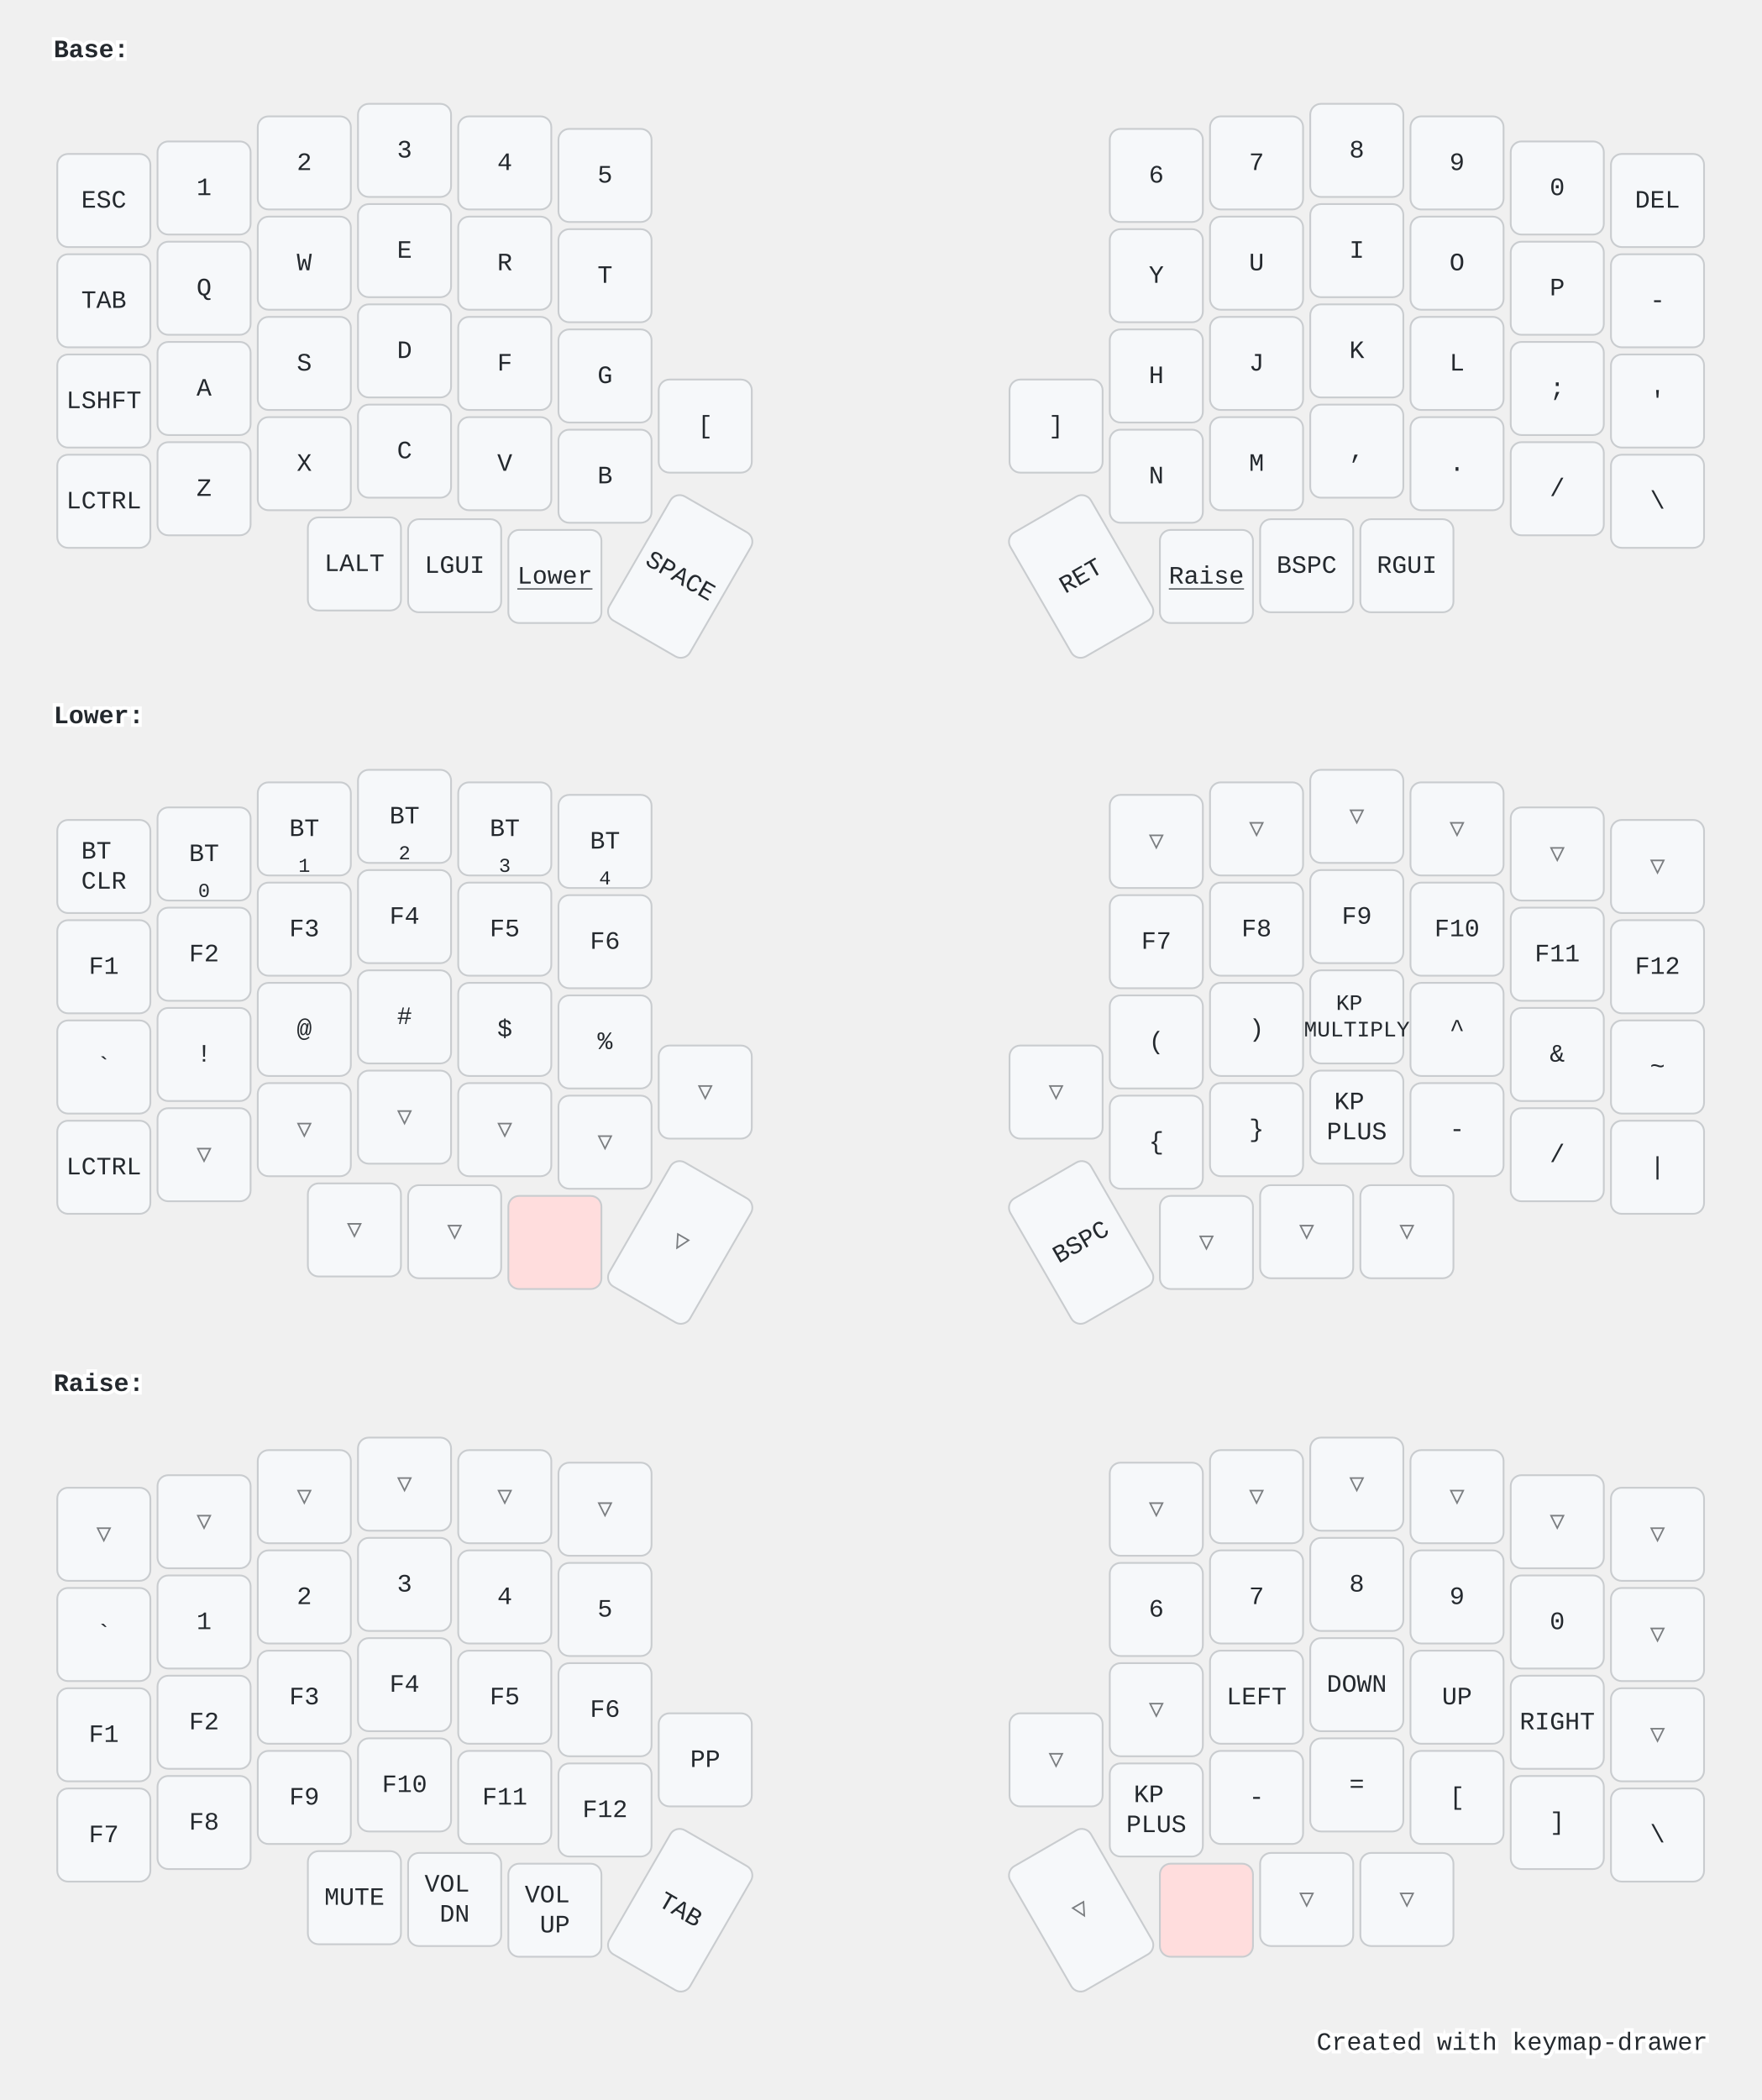
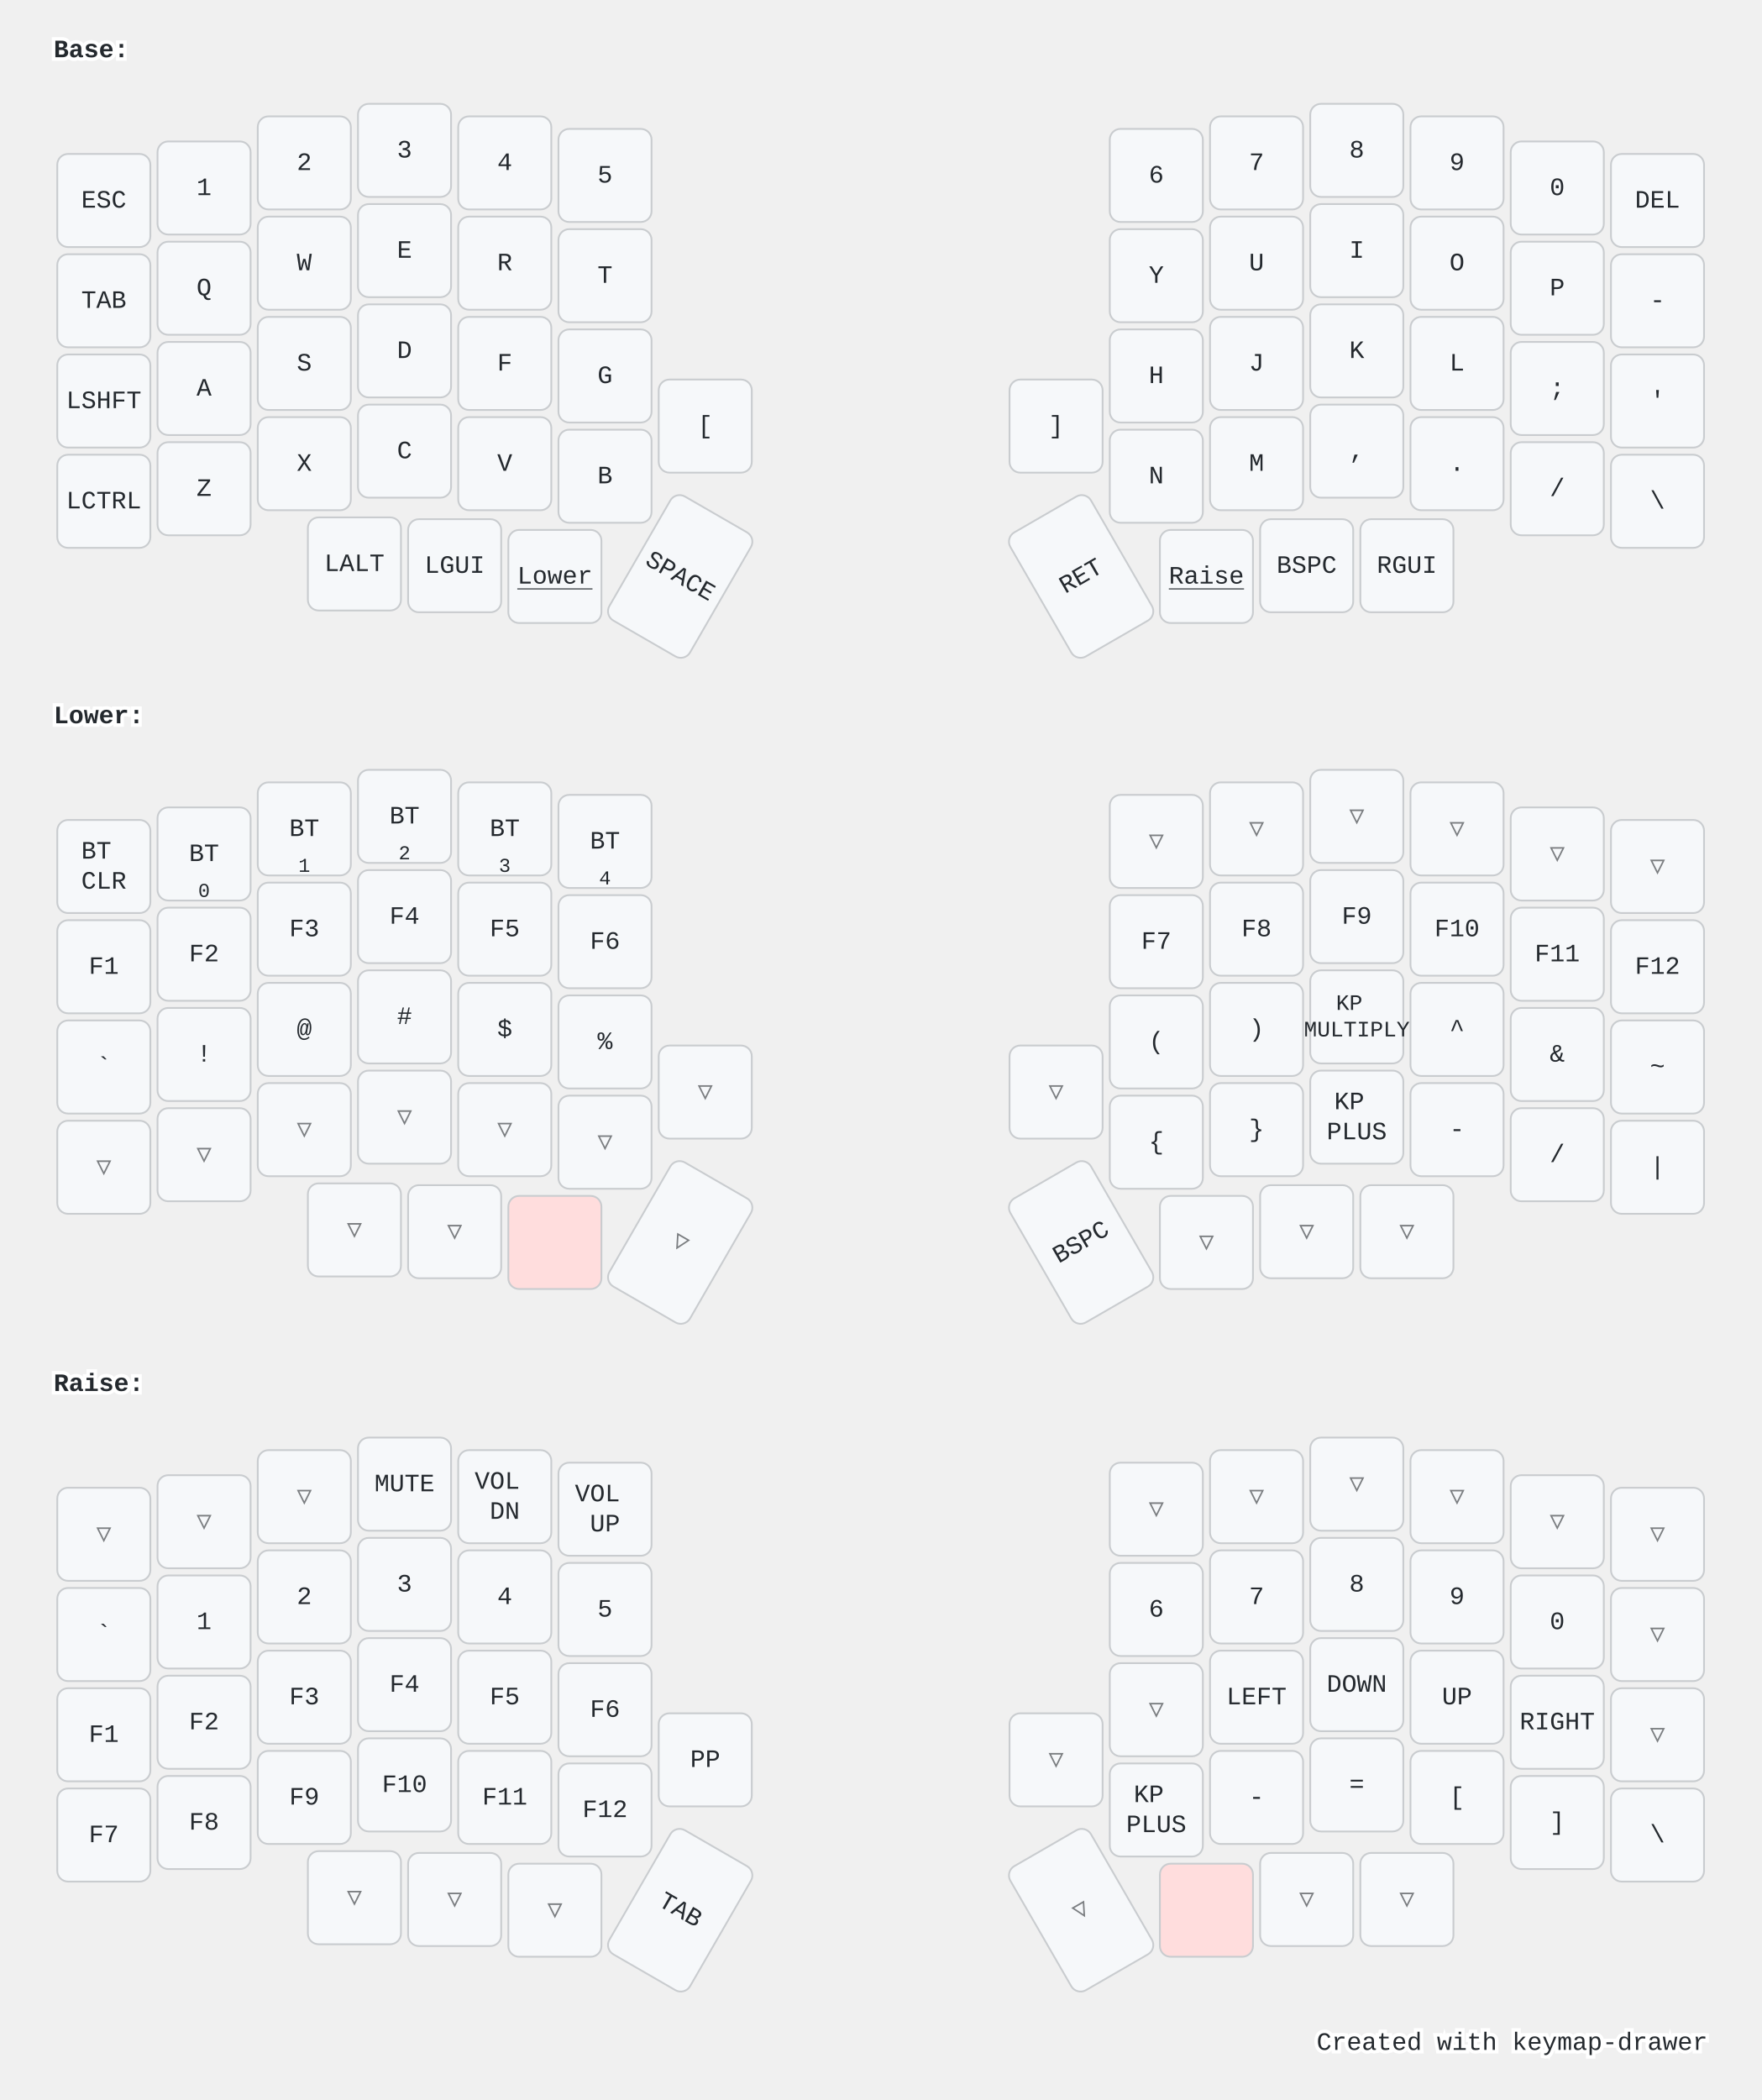
<svg xmlns="http://www.w3.org/2000/svg" width="984" height="1173" viewBox="0 0 984 1173" class="keymap">
  <style>/* inherit to force styles through use tags */
svg path {
    fill: inherit;
}

/* font and background color specifications */
svg.keymap {
    font-family: SFMono-Regular,Consolas,Liberation Mono,Menlo,monospace;
    font-size: 14px;
    font-kerning: normal;
    text-rendering: optimizeLegibility;
    fill: #24292e;
}

/* default key styling */
rect.key {
    fill: #f6f8fa;
}

rect.key, rect.combo {
    stroke: #c9cccf;
    stroke-width: 1;
}

/* default key side styling, only used is draw_key_sides is set */
rect.side {
    filter: brightness(90%);
}

/* color accent for combo boxes */
rect.combo, rect.combo-separate {
    fill: #cdf;
}

/* color accent for held keys */
rect.held, rect.combo.held {
    fill: #fdd;
}

/* color accent for ghost (optional) keys */
rect.ghost, rect.combo.ghost {
    stroke-dasharray: 4, 4;
    stroke-width: 2;
}

text {
    text-anchor: middle;
    dominant-baseline: middle;
}

/* styling for layer labels */
text.label {
    font-weight: bold;
    text-anchor: start;
    stroke: white;
    stroke-width: 4;
    paint-order: stroke;
}

/* styling for optional footer */
text.footer {
    text-anchor: end;
    dominant-baseline: auto;
    stroke: white;
    stroke-width: 4;
    paint-order: stroke;
}

/* styling for combo tap, and key hold/shifted label text */
text.combo, text.hold, text.shifted {
    font-size: 11px;
}

text.hold {
    text-anchor: middle;
    dominant-baseline: auto;
}

text.shifted {
    text-anchor: middle;
    dominant-baseline: hanging;
}

text.layer-activator {
    text-decoration: underline;
}

/* styling for hold/shifted label text in combo box */
text.combo.hold, text.combo.shifted {
    font-size: 8px;
}

/* lighter symbol for transparent keys */
text.trans {
    fill: #7b7e81;
}

/* styling for combo dendrons */
path.combo {
    stroke-width: 1;
    stroke: gray;
    fill: none;
}

/* Start Tabler Icons Cleanup */
/* cannot use height/width with glyphs */
.icon-tabler &gt; path {
    fill: inherit;
    stroke: inherit;
    stroke-width: 2;
}
/* hide tabler's default box */
.icon-tabler &gt; path[stroke="none"][fill="none"] {
    visibility: hidden;
}
/* End Tabler Icons Cleanup */

@media (prefers-color-scheme: dark) {
svg.keymap { fill: #d1d6db; }
rect.key { fill: #3f4750; }
rect.key, rect.combo { stroke: #60666c; }
rect.combo, rect.combo-separate { fill: #1f3d7a; }
rect.held, rect.combo.held { fill: #854747; }
text.label, text.footer { stroke: black; }
text.trans { fill: #7e8184; }
path.combo { stroke: #7f7f7f; }

}</style>
  <g transform="translate(30, 0)" class="layer-Base">
    <text x="0" y="28" class="label" id="Base">Base:</text>
    <g transform="translate(0, 56)">
      <g transform="translate(28, 56)" class="key keypos-0">
        <rect rx="6" ry="6" x="-26" y="-26" width="52" height="52" class="key" />
        <text x="0" y="0" class="key tap">ESC</text>
      </g>
      <g transform="translate(84, 49)" class="key keypos-1">
        <rect rx="6" ry="6" x="-26" y="-26" width="52" height="52" class="key" />
        <text x="0" y="0" class="key tap">1</text>
      </g>
      <g transform="translate(140, 35)" class="key keypos-2">
        <rect rx="6" ry="6" x="-26" y="-26" width="52" height="52" class="key" />
        <text x="0" y="0" class="key tap">2</text>
      </g>
      <g transform="translate(196, 28)" class="key keypos-3">
        <rect rx="6" ry="6" x="-26" y="-26" width="52" height="52" class="key" />
        <text x="0" y="0" class="key tap">3</text>
      </g>
      <g transform="translate(252, 35)" class="key keypos-4">
        <rect rx="6" ry="6" x="-26" y="-26" width="52" height="52" class="key" />
        <text x="0" y="0" class="key tap">4</text>
      </g>
      <g transform="translate(308, 42)" class="key keypos-5">
        <rect rx="6" ry="6" x="-26" y="-26" width="52" height="52" class="key" />
        <text x="0" y="0" class="key tap">5</text>
      </g>
      <g transform="translate(616, 42)" class="key keypos-6">
        <rect rx="6" ry="6" x="-26" y="-26" width="52" height="52" class="key" />
        <text x="0" y="0" class="key tap">6</text>
      </g>
      <g transform="translate(672, 35)" class="key keypos-7">
        <rect rx="6" ry="6" x="-26" y="-26" width="52" height="52" class="key" />
        <text x="0" y="0" class="key tap">7</text>
      </g>
      <g transform="translate(728, 28)" class="key keypos-8">
        <rect rx="6" ry="6" x="-26" y="-26" width="52" height="52" class="key" />
        <text x="0" y="0" class="key tap">8</text>
      </g>
      <g transform="translate(784, 35)" class="key keypos-9">
        <rect rx="6" ry="6" x="-26" y="-26" width="52" height="52" class="key" />
        <text x="0" y="0" class="key tap">9</text>
      </g>
      <g transform="translate(840, 49)" class="key keypos-10">
        <rect rx="6" ry="6" x="-26" y="-26" width="52" height="52" class="key" />
        <text x="0" y="0" class="key tap">0</text>
      </g>
      <g transform="translate(896, 56)" class="key keypos-11">
        <rect rx="6" ry="6" x="-26" y="-26" width="52" height="52" class="key" />
        <text x="0" y="0" class="key tap">DEL</text>
      </g>
      <g transform="translate(28, 112)" class="key keypos-12">
        <rect rx="6" ry="6" x="-26" y="-26" width="52" height="52" class="key" />
        <text x="0" y="0" class="key tap">TAB</text>
      </g>
      <g transform="translate(84, 105)" class="key keypos-13">
        <rect rx="6" ry="6" x="-26" y="-26" width="52" height="52" class="key" />
        <text x="0" y="0" class="key tap">Q</text>
      </g>
      <g transform="translate(140, 91)" class="key keypos-14">
        <rect rx="6" ry="6" x="-26" y="-26" width="52" height="52" class="key" />
        <text x="0" y="0" class="key tap">W</text>
      </g>
      <g transform="translate(196, 84)" class="key keypos-15">
        <rect rx="6" ry="6" x="-26" y="-26" width="52" height="52" class="key" />
        <text x="0" y="0" class="key tap">E</text>
      </g>
      <g transform="translate(252, 91)" class="key keypos-16">
        <rect rx="6" ry="6" x="-26" y="-26" width="52" height="52" class="key" />
        <text x="0" y="0" class="key tap">R</text>
      </g>
      <g transform="translate(308, 98)" class="key keypos-17">
        <rect rx="6" ry="6" x="-26" y="-26" width="52" height="52" class="key" />
        <text x="0" y="0" class="key tap">T</text>
      </g>
      <g transform="translate(616, 98)" class="key keypos-18">
        <rect rx="6" ry="6" x="-26" y="-26" width="52" height="52" class="key" />
        <text x="0" y="0" class="key tap">Y</text>
      </g>
      <g transform="translate(672, 91)" class="key keypos-19">
        <rect rx="6" ry="6" x="-26" y="-26" width="52" height="52" class="key" />
        <text x="0" y="0" class="key tap">U</text>
      </g>
      <g transform="translate(728, 84)" class="key keypos-20">
        <rect rx="6" ry="6" x="-26" y="-26" width="52" height="52" class="key" />
        <text x="0" y="0" class="key tap">I</text>
      </g>
      <g transform="translate(784, 91)" class="key keypos-21">
        <rect rx="6" ry="6" x="-26" y="-26" width="52" height="52" class="key" />
        <text x="0" y="0" class="key tap">O</text>
      </g>
      <g transform="translate(840, 105)" class="key keypos-22">
        <rect rx="6" ry="6" x="-26" y="-26" width="52" height="52" class="key" />
        <text x="0" y="0" class="key tap">P</text>
      </g>
      <g transform="translate(896, 112)" class="key keypos-23">
        <rect rx="6" ry="6" x="-26" y="-26" width="52" height="52" class="key" />
        <text x="0" y="0" class="key tap">-</text>
      </g>
      <g transform="translate(28, 168)" class="key keypos-24">
        <rect rx="6" ry="6" x="-26" y="-26" width="52" height="52" class="key" />
        <text x="0" y="0" class="key tap">LSHFT</text>
      </g>
      <g transform="translate(84, 161)" class="key keypos-25">
        <rect rx="6" ry="6" x="-26" y="-26" width="52" height="52" class="key" />
        <text x="0" y="0" class="key tap">A</text>
      </g>
      <g transform="translate(140, 147)" class="key keypos-26">
        <rect rx="6" ry="6" x="-26" y="-26" width="52" height="52" class="key" />
        <text x="0" y="0" class="key tap">S</text>
      </g>
      <g transform="translate(196, 140)" class="key keypos-27">
        <rect rx="6" ry="6" x="-26" y="-26" width="52" height="52" class="key" />
        <text x="0" y="0" class="key tap">D</text>
      </g>
      <g transform="translate(252, 147)" class="key keypos-28">
        <rect rx="6" ry="6" x="-26" y="-26" width="52" height="52" class="key" />
        <text x="0" y="0" class="key tap">F</text>
      </g>
      <g transform="translate(308, 154)" class="key keypos-29">
        <rect rx="6" ry="6" x="-26" y="-26" width="52" height="52" class="key" />
        <text x="0" y="0" class="key tap">G</text>
      </g>
      <g transform="translate(616, 154)" class="key keypos-30">
        <rect rx="6" ry="6" x="-26" y="-26" width="52" height="52" class="key" />
        <text x="0" y="0" class="key tap">H</text>
      </g>
      <g transform="translate(672, 147)" class="key keypos-31">
        <rect rx="6" ry="6" x="-26" y="-26" width="52" height="52" class="key" />
        <text x="0" y="0" class="key tap">J</text>
      </g>
      <g transform="translate(728, 140)" class="key keypos-32">
        <rect rx="6" ry="6" x="-26" y="-26" width="52" height="52" class="key" />
        <text x="0" y="0" class="key tap">K</text>
      </g>
      <g transform="translate(784, 147)" class="key keypos-33">
        <rect rx="6" ry="6" x="-26" y="-26" width="52" height="52" class="key" />
        <text x="0" y="0" class="key tap">L</text>
      </g>
      <g transform="translate(840, 161)" class="key keypos-34">
        <rect rx="6" ry="6" x="-26" y="-26" width="52" height="52" class="key" />
        <text x="0" y="0" class="key tap">;</text>
      </g>
      <g transform="translate(896, 168)" class="key keypos-35">
        <rect rx="6" ry="6" x="-26" y="-26" width="52" height="52" class="key" />
        <text x="0" y="0" class="key tap">'</text>
      </g>
      <g transform="translate(28, 224)" class="key keypos-36">
        <rect rx="6" ry="6" x="-26" y="-26" width="52" height="52" class="key" />
        <text x="0" y="0" class="key tap">LCTRL</text>
      </g>
      <g transform="translate(84, 217)" class="key keypos-37">
        <rect rx="6" ry="6" x="-26" y="-26" width="52" height="52" class="key" />
        <text x="0" y="0" class="key tap">Z</text>
      </g>
      <g transform="translate(140, 203)" class="key keypos-38">
        <rect rx="6" ry="6" x="-26" y="-26" width="52" height="52" class="key" />
        <text x="0" y="0" class="key tap">X</text>
      </g>
      <g transform="translate(196, 196)" class="key keypos-39">
        <rect rx="6" ry="6" x="-26" y="-26" width="52" height="52" class="key" />
        <text x="0" y="0" class="key tap">C</text>
      </g>
      <g transform="translate(252, 203)" class="key keypos-40">
        <rect rx="6" ry="6" x="-26" y="-26" width="52" height="52" class="key" />
        <text x="0" y="0" class="key tap">V</text>
      </g>
      <g transform="translate(308, 210)" class="key keypos-41">
        <rect rx="6" ry="6" x="-26" y="-26" width="52" height="52" class="key" />
        <text x="0" y="0" class="key tap">B</text>
      </g>
      <g transform="translate(364, 182)" class="key keypos-42">
        <rect rx="6" ry="6" x="-26" y="-26" width="52" height="52" class="key" />
        <text x="0" y="0" class="key tap">[</text>
      </g>
      <g transform="translate(560, 182)" class="key keypos-43">
        <rect rx="6" ry="6" x="-26" y="-26" width="52" height="52" class="key" />
        <text x="0" y="0" class="key tap">]</text>
      </g>
      <g transform="translate(616, 210)" class="key keypos-44">
        <rect rx="6" ry="6" x="-26" y="-26" width="52" height="52" class="key" />
        <text x="0" y="0" class="key tap">N</text>
      </g>
      <g transform="translate(672, 203)" class="key keypos-45">
        <rect rx="6" ry="6" x="-26" y="-26" width="52" height="52" class="key" />
        <text x="0" y="0" class="key tap">M</text>
      </g>
      <g transform="translate(728, 196)" class="key keypos-46">
        <rect rx="6" ry="6" x="-26" y="-26" width="52" height="52" class="key" />
        <text x="0" y="0" class="key tap">,</text>
      </g>
      <g transform="translate(784, 203)" class="key keypos-47">
        <rect rx="6" ry="6" x="-26" y="-26" width="52" height="52" class="key" />
        <text x="0" y="0" class="key tap">.</text>
      </g>
      <g transform="translate(840, 217)" class="key keypos-48">
        <rect rx="6" ry="6" x="-26" y="-26" width="52" height="52" class="key" />
        <text x="0" y="0" class="key tap">/</text>
      </g>
      <g transform="translate(896, 224)" class="key keypos-49">
        <rect rx="6" ry="6" x="-26" y="-26" width="52" height="52" class="key" />
        <text x="0" y="0" class="key tap">\</text>
      </g>
      <g transform="translate(168, 259)" class="key keypos-50">
        <rect rx="6" ry="6" x="-26" y="-26" width="52" height="52" class="key" />
        <text x="0" y="0" class="key tap">LALT</text>
      </g>
      <g transform="translate(224, 260)" class="key keypos-51">
        <rect rx="6" ry="6" x="-26" y="-26" width="52" height="52" class="key" />
        <text x="0" y="0" class="key tap">LGUI</text>
      </g>
      <g transform="translate(280, 266)" class="key keypos-52">
        <rect rx="6" ry="6" x="-26" y="-26" width="52" height="52" class="key" />
        <a href="#Lower">
          <text x="0" y="0" class="key tap layer-activator">Lower</text>
        </a>
      </g>
      <g transform="translate(350, 266) rotate(30.0)" class="key keypos-53">
        <rect rx="6" ry="6" x="-26" y="-40" width="52" height="80" class="key" />
        <text x="0" y="0" class="key tap">SPACE</text>
      </g>
      <g transform="translate(574, 266) rotate(-30.0)" class="key keypos-54">
        <rect rx="6" ry="6" x="-26" y="-40" width="52" height="80" class="key" />
        <text x="0" y="0" class="key tap">RET</text>
      </g>
      <g transform="translate(644, 266)" class="key keypos-55">
        <rect rx="6" ry="6" x="-26" y="-26" width="52" height="52" class="key" />
        <a href="#Raise">
          <text x="0" y="0" class="key tap layer-activator">Raise</text>
        </a>
      </g>
      <g transform="translate(700, 260)" class="key keypos-56">
        <rect rx="6" ry="6" x="-26" y="-26" width="52" height="52" class="key" />
        <text x="0" y="0" class="key tap">BSPC</text>
      </g>
      <g transform="translate(756, 260)" class="key keypos-57">
        <rect rx="6" ry="6" x="-26" y="-26" width="52" height="52" class="key" />
        <text x="0" y="0" class="key tap">RGUI</text>
      </g>
    </g>
  </g>
  <g transform="translate(30, 372)" class="layer-Lower">
    <text x="0" y="28" class="label" id="Lower">Lower:</text>
    <g transform="translate(0, 56)">
      <g transform="translate(28, 56)" class="key keypos-0">
        <rect rx="6" ry="6" x="-26" y="-26" width="52" height="52" class="key" />
        <text x="0" y="0" class="key tap">
          <tspan x="0" dy="-0.6em">BT</tspan>
          <tspan x="0" dy="1.2em">CLR</tspan>
        </text>
      </g>
      <g transform="translate(84, 49)" class="key keypos-1">
        <rect rx="6" ry="6" x="-26" y="-26" width="52" height="52" class="key" />
        <text x="0" y="0" class="key tap">BT</text>
        <text x="0" y="24" class="key hold">0</text>
      </g>
      <g transform="translate(140, 35)" class="key keypos-2">
        <rect rx="6" ry="6" x="-26" y="-26" width="52" height="52" class="key" />
        <text x="0" y="0" class="key tap">BT</text>
        <text x="0" y="24" class="key hold">1</text>
      </g>
      <g transform="translate(196, 28)" class="key keypos-3">
        <rect rx="6" ry="6" x="-26" y="-26" width="52" height="52" class="key" />
        <text x="0" y="0" class="key tap">BT</text>
        <text x="0" y="24" class="key hold">2</text>
      </g>
      <g transform="translate(252, 35)" class="key keypos-4">
        <rect rx="6" ry="6" x="-26" y="-26" width="52" height="52" class="key" />
        <text x="0" y="0" class="key tap">BT</text>
        <text x="0" y="24" class="key hold">3</text>
      </g>
      <g transform="translate(308, 42)" class="key keypos-5">
        <rect rx="6" ry="6" x="-26" y="-26" width="52" height="52" class="key" />
        <text x="0" y="0" class="key tap">BT</text>
        <text x="0" y="24" class="key hold">4</text>
      </g>
      <g transform="translate(616, 42)" class="key trans keypos-6">
        <rect rx="6" ry="6" x="-26" y="-26" width="52" height="52" class="key trans" />
        <text x="0" y="0" class="key trans tap">▽</text>
      </g>
      <g transform="translate(672, 35)" class="key trans keypos-7">
        <rect rx="6" ry="6" x="-26" y="-26" width="52" height="52" class="key trans" />
        <text x="0" y="0" class="key trans tap">▽</text>
      </g>
      <g transform="translate(728, 28)" class="key trans keypos-8">
        <rect rx="6" ry="6" x="-26" y="-26" width="52" height="52" class="key trans" />
        <text x="0" y="0" class="key trans tap">▽</text>
      </g>
      <g transform="translate(784, 35)" class="key trans keypos-9">
        <rect rx="6" ry="6" x="-26" y="-26" width="52" height="52" class="key trans" />
        <text x="0" y="0" class="key trans tap">▽</text>
      </g>
      <g transform="translate(840, 49)" class="key trans keypos-10">
        <rect rx="6" ry="6" x="-26" y="-26" width="52" height="52" class="key trans" />
        <text x="0" y="0" class="key trans tap">▽</text>
      </g>
      <g transform="translate(896, 56)" class="key trans keypos-11">
        <rect rx="6" ry="6" x="-26" y="-26" width="52" height="52" class="key trans" />
        <text x="0" y="0" class="key trans tap">▽</text>
      </g>
      <g transform="translate(28, 112)" class="key keypos-12">
        <rect rx="6" ry="6" x="-26" y="-26" width="52" height="52" class="key" />
        <text x="0" y="0" class="key tap">F1</text>
      </g>
      <g transform="translate(84, 105)" class="key keypos-13">
        <rect rx="6" ry="6" x="-26" y="-26" width="52" height="52" class="key" />
        <text x="0" y="0" class="key tap">F2</text>
      </g>
      <g transform="translate(140, 91)" class="key keypos-14">
        <rect rx="6" ry="6" x="-26" y="-26" width="52" height="52" class="key" />
        <text x="0" y="0" class="key tap">F3</text>
      </g>
      <g transform="translate(196, 84)" class="key keypos-15">
        <rect rx="6" ry="6" x="-26" y="-26" width="52" height="52" class="key" />
        <text x="0" y="0" class="key tap">F4</text>
      </g>
      <g transform="translate(252, 91)" class="key keypos-16">
        <rect rx="6" ry="6" x="-26" y="-26" width="52" height="52" class="key" />
        <text x="0" y="0" class="key tap">F5</text>
      </g>
      <g transform="translate(308, 98)" class="key keypos-17">
        <rect rx="6" ry="6" x="-26" y="-26" width="52" height="52" class="key" />
        <text x="0" y="0" class="key tap">F6</text>
      </g>
      <g transform="translate(616, 98)" class="key keypos-18">
        <rect rx="6" ry="6" x="-26" y="-26" width="52" height="52" class="key" />
        <text x="0" y="0" class="key tap">F7</text>
      </g>
      <g transform="translate(672, 91)" class="key keypos-19">
        <rect rx="6" ry="6" x="-26" y="-26" width="52" height="52" class="key" />
        <text x="0" y="0" class="key tap">F8</text>
      </g>
      <g transform="translate(728, 84)" class="key keypos-20">
        <rect rx="6" ry="6" x="-26" y="-26" width="52" height="52" class="key" />
        <text x="0" y="0" class="key tap">F9</text>
      </g>
      <g transform="translate(784, 91)" class="key keypos-21">
        <rect rx="6" ry="6" x="-26" y="-26" width="52" height="52" class="key" />
        <text x="0" y="0" class="key tap">F10</text>
      </g>
      <g transform="translate(840, 105)" class="key keypos-22">
        <rect rx="6" ry="6" x="-26" y="-26" width="52" height="52" class="key" />
        <text x="0" y="0" class="key tap">F11</text>
      </g>
      <g transform="translate(896, 112)" class="key keypos-23">
        <rect rx="6" ry="6" x="-26" y="-26" width="52" height="52" class="key" />
        <text x="0" y="0" class="key tap">F12</text>
      </g>
      <g transform="translate(28, 168)" class="key keypos-24">
        <rect rx="6" ry="6" x="-26" y="-26" width="52" height="52" class="key" />
        <text x="0" y="0" class="key tap">`</text>
      </g>
      <g transform="translate(84, 161)" class="key keypos-25">
        <rect rx="6" ry="6" x="-26" y="-26" width="52" height="52" class="key" />
        <text x="0" y="0" class="key tap">!</text>
      </g>
      <g transform="translate(140, 147)" class="key keypos-26">
        <rect rx="6" ry="6" x="-26" y="-26" width="52" height="52" class="key" />
        <text x="0" y="0" class="key tap">@</text>
      </g>
      <g transform="translate(196, 140)" class="key keypos-27">
        <rect rx="6" ry="6" x="-26" y="-26" width="52" height="52" class="key" />
        <text x="0" y="0" class="key tap">#</text>
      </g>
      <g transform="translate(252, 147)" class="key keypos-28">
        <rect rx="6" ry="6" x="-26" y="-26" width="52" height="52" class="key" />
        <text x="0" y="0" class="key tap">$</text>
      </g>
      <g transform="translate(308, 154)" class="key keypos-29">
        <rect rx="6" ry="6" x="-26" y="-26" width="52" height="52" class="key" />
        <text x="0" y="0" class="key tap">%</text>
      </g>
      <g transform="translate(616, 154)" class="key keypos-30">
        <rect rx="6" ry="6" x="-26" y="-26" width="52" height="52" class="key" />
        <text x="0" y="0" class="key tap">(</text>
      </g>
      <g transform="translate(672, 147)" class="key keypos-31">
        <rect rx="6" ry="6" x="-26" y="-26" width="52" height="52" class="key" />
        <text x="0" y="0" class="key tap">)</text>
      </g>
      <g transform="translate(728, 140)" class="key keypos-32">
        <rect rx="6" ry="6" x="-26" y="-26" width="52" height="52" class="key" />
        <text x="0" y="0" class="key tap">
          <tspan x="0" dy="-0.6em" style="font-size: 88%">KP</tspan>
          <tspan x="0" dy="1.2em" style="font-size: 88%">MULTIPLY</tspan>
        </text>
      </g>
      <g transform="translate(784, 147)" class="key keypos-33">
        <rect rx="6" ry="6" x="-26" y="-26" width="52" height="52" class="key" />
        <text x="0" y="0" class="key tap">^</text>
      </g>
      <g transform="translate(840, 161)" class="key keypos-34">
        <rect rx="6" ry="6" x="-26" y="-26" width="52" height="52" class="key" />
        <text x="0" y="0" class="key tap">&amp;</text>
      </g>
      <g transform="translate(896, 168)" class="key keypos-35">
        <rect rx="6" ry="6" x="-26" y="-26" width="52" height="52" class="key" />
        <text x="0" y="0" class="key tap">~</text>
      </g>
-       <g transform="translate(28, 224)" class="key keypos-36">
-         <rect rx="6" ry="6" x="-26" y="-26" width="52" height="52" class="key" />
-         <text x="0" y="0" class="key tap">LCTRL</text>
+       <g transform="translate(28, 224)" class="key trans keypos-36">
+         <rect rx="6" ry="6" x="-26" y="-26" width="52" height="52" class="key trans" />
+         <text x="0" y="0" class="key trans tap">▽</text>
      </g>
      <g transform="translate(84, 217)" class="key trans keypos-37">
        <rect rx="6" ry="6" x="-26" y="-26" width="52" height="52" class="key trans" />
        <text x="0" y="0" class="key trans tap">▽</text>
      </g>
      <g transform="translate(140, 203)" class="key trans keypos-38">
        <rect rx="6" ry="6" x="-26" y="-26" width="52" height="52" class="key trans" />
        <text x="0" y="0" class="key trans tap">▽</text>
      </g>
      <g transform="translate(196, 196)" class="key trans keypos-39">
        <rect rx="6" ry="6" x="-26" y="-26" width="52" height="52" class="key trans" />
        <text x="0" y="0" class="key trans tap">▽</text>
      </g>
      <g transform="translate(252, 203)" class="key trans keypos-40">
        <rect rx="6" ry="6" x="-26" y="-26" width="52" height="52" class="key trans" />
        <text x="0" y="0" class="key trans tap">▽</text>
      </g>
      <g transform="translate(308, 210)" class="key trans keypos-41">
        <rect rx="6" ry="6" x="-26" y="-26" width="52" height="52" class="key trans" />
        <text x="0" y="0" class="key trans tap">▽</text>
      </g>
      <g transform="translate(364, 182)" class="key trans keypos-42">
        <rect rx="6" ry="6" x="-26" y="-26" width="52" height="52" class="key trans" />
        <text x="0" y="0" class="key trans tap">▽</text>
      </g>
      <g transform="translate(560, 182)" class="key trans keypos-43">
        <rect rx="6" ry="6" x="-26" y="-26" width="52" height="52" class="key trans" />
        <text x="0" y="0" class="key trans tap">▽</text>
      </g>
      <g transform="translate(616, 210)" class="key keypos-44">
        <rect rx="6" ry="6" x="-26" y="-26" width="52" height="52" class="key" />
        <text x="0" y="0" class="key tap">{</text>
      </g>
      <g transform="translate(672, 203)" class="key keypos-45">
        <rect rx="6" ry="6" x="-26" y="-26" width="52" height="52" class="key" />
        <text x="0" y="0" class="key tap">}</text>
      </g>
      <g transform="translate(728, 196)" class="key keypos-46">
        <rect rx="6" ry="6" x="-26" y="-26" width="52" height="52" class="key" />
        <text x="0" y="0" class="key tap">
          <tspan x="0" dy="-0.6em">KP</tspan>
          <tspan x="0" dy="1.2em">PLUS</tspan>
        </text>
      </g>
      <g transform="translate(784, 203)" class="key keypos-47">
        <rect rx="6" ry="6" x="-26" y="-26" width="52" height="52" class="key" />
        <text x="0" y="0" class="key tap">-</text>
      </g>
      <g transform="translate(840, 217)" class="key keypos-48">
        <rect rx="6" ry="6" x="-26" y="-26" width="52" height="52" class="key" />
        <text x="0" y="0" class="key tap">/</text>
      </g>
      <g transform="translate(896, 224)" class="key keypos-49">
        <rect rx="6" ry="6" x="-26" y="-26" width="52" height="52" class="key" />
        <text x="0" y="0" class="key tap">|</text>
      </g>
      <g transform="translate(168, 259)" class="key trans keypos-50">
        <rect rx="6" ry="6" x="-26" y="-26" width="52" height="52" class="key trans" />
        <text x="0" y="0" class="key trans tap">▽</text>
      </g>
      <g transform="translate(224, 260)" class="key trans keypos-51">
        <rect rx="6" ry="6" x="-26" y="-26" width="52" height="52" class="key trans" />
        <text x="0" y="0" class="key trans tap">▽</text>
      </g>
      <g transform="translate(280, 266)" class="key held keypos-52">
        <rect rx="6" ry="6" x="-26" y="-26" width="52" height="52" class="key held" />
      </g>
      <g transform="translate(350, 266) rotate(30.0)" class="key trans keypos-53">
        <rect rx="6" ry="6" x="-26" y="-40" width="52" height="80" class="key trans" />
        <text x="0" y="0" class="key trans tap">▽</text>
      </g>
      <g transform="translate(574, 266) rotate(-30.0)" class="key keypos-54">
        <rect rx="6" ry="6" x="-26" y="-40" width="52" height="80" class="key" />
        <text x="0" y="0" class="key tap">BSPC</text>
      </g>
      <g transform="translate(644, 266)" class="key trans keypos-55">
        <rect rx="6" ry="6" x="-26" y="-26" width="52" height="52" class="key trans" />
        <text x="0" y="0" class="key trans tap">▽</text>
      </g>
      <g transform="translate(700, 260)" class="key trans keypos-56">
        <rect rx="6" ry="6" x="-26" y="-26" width="52" height="52" class="key trans" />
        <text x="0" y="0" class="key trans tap">▽</text>
      </g>
      <g transform="translate(756, 260)" class="key trans keypos-57">
        <rect rx="6" ry="6" x="-26" y="-26" width="52" height="52" class="key trans" />
        <text x="0" y="0" class="key trans tap">▽</text>
      </g>
    </g>
  </g>
  <g transform="translate(30, 745)" class="layer-Raise">
    <text x="0" y="28" class="label" id="Raise">Raise:</text>
    <g transform="translate(0, 56)">
      <g transform="translate(28, 56)" class="key trans keypos-0">
        <rect rx="6" ry="6" x="-26" y="-26" width="52" height="52" class="key trans" />
        <text x="0" y="0" class="key trans tap">▽</text>
      </g>
      <g transform="translate(84, 49)" class="key trans keypos-1">
        <rect rx="6" ry="6" x="-26" y="-26" width="52" height="52" class="key trans" />
        <text x="0" y="0" class="key trans tap">▽</text>
      </g>
      <g transform="translate(140, 35)" class="key trans keypos-2">
        <rect rx="6" ry="6" x="-26" y="-26" width="52" height="52" class="key trans" />
        <text x="0" y="0" class="key trans tap">▽</text>
      </g>
-       <g transform="translate(196, 28)" class="key trans keypos-3">
-         <rect rx="6" ry="6" x="-26" y="-26" width="52" height="52" class="key trans" />
-         <text x="0" y="0" class="key trans tap">▽</text>
-       </g>
-       <g transform="translate(252, 35)" class="key trans keypos-4">
-         <rect rx="6" ry="6" x="-26" y="-26" width="52" height="52" class="key trans" />
-         <text x="0" y="0" class="key trans tap">▽</text>
-       </g>
-       <g transform="translate(308, 42)" class="key trans keypos-5">
-         <rect rx="6" ry="6" x="-26" y="-26" width="52" height="52" class="key trans" />
-         <text x="0" y="0" class="key trans tap">▽</text>
+       <g transform="translate(196, 28)" class="key keypos-3">
+         <rect rx="6" ry="6" x="-26" y="-26" width="52" height="52" class="key" />
+         <text x="0" y="0" class="key tap">MUTE</text>
+       </g>
+       <g transform="translate(252, 35)" class="key keypos-4">
+         <rect rx="6" ry="6" x="-26" y="-26" width="52" height="52" class="key" />
+         <text x="0" y="0" class="key tap">
+           <tspan x="0" dy="-0.6em">VOL</tspan>
+           <tspan x="0" dy="1.2em">DN</tspan>
+         </text>
+       </g>
+       <g transform="translate(308, 42)" class="key keypos-5">
+         <rect rx="6" ry="6" x="-26" y="-26" width="52" height="52" class="key" />
+         <text x="0" y="0" class="key tap">
+           <tspan x="0" dy="-0.6em">VOL</tspan>
+           <tspan x="0" dy="1.2em">UP</tspan>
+         </text>
      </g>
      <g transform="translate(616, 42)" class="key trans keypos-6">
        <rect rx="6" ry="6" x="-26" y="-26" width="52" height="52" class="key trans" />
        <text x="0" y="0" class="key trans tap">▽</text>
      </g>
      <g transform="translate(672, 35)" class="key trans keypos-7">
        <rect rx="6" ry="6" x="-26" y="-26" width="52" height="52" class="key trans" />
        <text x="0" y="0" class="key trans tap">▽</text>
      </g>
      <g transform="translate(728, 28)" class="key trans keypos-8">
        <rect rx="6" ry="6" x="-26" y="-26" width="52" height="52" class="key trans" />
        <text x="0" y="0" class="key trans tap">▽</text>
      </g>
      <g transform="translate(784, 35)" class="key trans keypos-9">
        <rect rx="6" ry="6" x="-26" y="-26" width="52" height="52" class="key trans" />
        <text x="0" y="0" class="key trans tap">▽</text>
      </g>
      <g transform="translate(840, 49)" class="key trans keypos-10">
        <rect rx="6" ry="6" x="-26" y="-26" width="52" height="52" class="key trans" />
        <text x="0" y="0" class="key trans tap">▽</text>
      </g>
      <g transform="translate(896, 56)" class="key trans keypos-11">
        <rect rx="6" ry="6" x="-26" y="-26" width="52" height="52" class="key trans" />
        <text x="0" y="0" class="key trans tap">▽</text>
      </g>
      <g transform="translate(28, 112)" class="key keypos-12">
        <rect rx="6" ry="6" x="-26" y="-26" width="52" height="52" class="key" />
        <text x="0" y="0" class="key tap">`</text>
      </g>
      <g transform="translate(84, 105)" class="key keypos-13">
        <rect rx="6" ry="6" x="-26" y="-26" width="52" height="52" class="key" />
        <text x="0" y="0" class="key tap">1</text>
      </g>
      <g transform="translate(140, 91)" class="key keypos-14">
        <rect rx="6" ry="6" x="-26" y="-26" width="52" height="52" class="key" />
        <text x="0" y="0" class="key tap">2</text>
      </g>
      <g transform="translate(196, 84)" class="key keypos-15">
        <rect rx="6" ry="6" x="-26" y="-26" width="52" height="52" class="key" />
        <text x="0" y="0" class="key tap">3</text>
      </g>
      <g transform="translate(252, 91)" class="key keypos-16">
        <rect rx="6" ry="6" x="-26" y="-26" width="52" height="52" class="key" />
        <text x="0" y="0" class="key tap">4</text>
      </g>
      <g transform="translate(308, 98)" class="key keypos-17">
        <rect rx="6" ry="6" x="-26" y="-26" width="52" height="52" class="key" />
        <text x="0" y="0" class="key tap">5</text>
      </g>
      <g transform="translate(616, 98)" class="key keypos-18">
        <rect rx="6" ry="6" x="-26" y="-26" width="52" height="52" class="key" />
        <text x="0" y="0" class="key tap">6</text>
      </g>
      <g transform="translate(672, 91)" class="key keypos-19">
        <rect rx="6" ry="6" x="-26" y="-26" width="52" height="52" class="key" />
        <text x="0" y="0" class="key tap">7</text>
      </g>
      <g transform="translate(728, 84)" class="key keypos-20">
        <rect rx="6" ry="6" x="-26" y="-26" width="52" height="52" class="key" />
        <text x="0" y="0" class="key tap">8</text>
      </g>
      <g transform="translate(784, 91)" class="key keypos-21">
        <rect rx="6" ry="6" x="-26" y="-26" width="52" height="52" class="key" />
        <text x="0" y="0" class="key tap">9</text>
      </g>
      <g transform="translate(840, 105)" class="key keypos-22">
        <rect rx="6" ry="6" x="-26" y="-26" width="52" height="52" class="key" />
        <text x="0" y="0" class="key tap">0</text>
      </g>
      <g transform="translate(896, 112)" class="key trans keypos-23">
        <rect rx="6" ry="6" x="-26" y="-26" width="52" height="52" class="key trans" />
        <text x="0" y="0" class="key trans tap">▽</text>
      </g>
      <g transform="translate(28, 168)" class="key keypos-24">
        <rect rx="6" ry="6" x="-26" y="-26" width="52" height="52" class="key" />
        <text x="0" y="0" class="key tap">F1</text>
      </g>
      <g transform="translate(84, 161)" class="key keypos-25">
        <rect rx="6" ry="6" x="-26" y="-26" width="52" height="52" class="key" />
        <text x="0" y="0" class="key tap">F2</text>
      </g>
      <g transform="translate(140, 147)" class="key keypos-26">
        <rect rx="6" ry="6" x="-26" y="-26" width="52" height="52" class="key" />
        <text x="0" y="0" class="key tap">F3</text>
      </g>
      <g transform="translate(196, 140)" class="key keypos-27">
        <rect rx="6" ry="6" x="-26" y="-26" width="52" height="52" class="key" />
        <text x="0" y="0" class="key tap">F4</text>
      </g>
      <g transform="translate(252, 147)" class="key keypos-28">
        <rect rx="6" ry="6" x="-26" y="-26" width="52" height="52" class="key" />
        <text x="0" y="0" class="key tap">F5</text>
      </g>
      <g transform="translate(308, 154)" class="key keypos-29">
        <rect rx="6" ry="6" x="-26" y="-26" width="52" height="52" class="key" />
        <text x="0" y="0" class="key tap">F6</text>
      </g>
      <g transform="translate(616, 154)" class="key trans keypos-30">
        <rect rx="6" ry="6" x="-26" y="-26" width="52" height="52" class="key trans" />
        <text x="0" y="0" class="key trans tap">▽</text>
      </g>
      <g transform="translate(672, 147)" class="key keypos-31">
        <rect rx="6" ry="6" x="-26" y="-26" width="52" height="52" class="key" />
        <text x="0" y="0" class="key tap">LEFT</text>
      </g>
      <g transform="translate(728, 140)" class="key keypos-32">
        <rect rx="6" ry="6" x="-26" y="-26" width="52" height="52" class="key" />
        <text x="0" y="0" class="key tap">DOWN</text>
      </g>
      <g transform="translate(784, 147)" class="key keypos-33">
        <rect rx="6" ry="6" x="-26" y="-26" width="52" height="52" class="key" />
        <text x="0" y="0" class="key tap">UP</text>
      </g>
      <g transform="translate(840, 161)" class="key keypos-34">
        <rect rx="6" ry="6" x="-26" y="-26" width="52" height="52" class="key" />
        <text x="0" y="0" class="key tap">RIGHT</text>
      </g>
      <g transform="translate(896, 168)" class="key trans keypos-35">
        <rect rx="6" ry="6" x="-26" y="-26" width="52" height="52" class="key trans" />
        <text x="0" y="0" class="key trans tap">▽</text>
      </g>
      <g transform="translate(28, 224)" class="key keypos-36">
        <rect rx="6" ry="6" x="-26" y="-26" width="52" height="52" class="key" />
        <text x="0" y="0" class="key tap">F7</text>
      </g>
      <g transform="translate(84, 217)" class="key keypos-37">
        <rect rx="6" ry="6" x="-26" y="-26" width="52" height="52" class="key" />
        <text x="0" y="0" class="key tap">F8</text>
      </g>
      <g transform="translate(140, 203)" class="key keypos-38">
        <rect rx="6" ry="6" x="-26" y="-26" width="52" height="52" class="key" />
        <text x="0" y="0" class="key tap">F9</text>
      </g>
      <g transform="translate(196, 196)" class="key keypos-39">
        <rect rx="6" ry="6" x="-26" y="-26" width="52" height="52" class="key" />
        <text x="0" y="0" class="key tap">F10</text>
      </g>
      <g transform="translate(252, 203)" class="key keypos-40">
        <rect rx="6" ry="6" x="-26" y="-26" width="52" height="52" class="key" />
        <text x="0" y="0" class="key tap">F11</text>
      </g>
      <g transform="translate(308, 210)" class="key keypos-41">
        <rect rx="6" ry="6" x="-26" y="-26" width="52" height="52" class="key" />
        <text x="0" y="0" class="key tap">F12</text>
      </g>
      <g transform="translate(364, 182)" class="key keypos-42">
        <rect rx="6" ry="6" x="-26" y="-26" width="52" height="52" class="key" />
        <text x="0" y="0" class="key tap">PP</text>
      </g>
      <g transform="translate(560, 182)" class="key trans keypos-43">
        <rect rx="6" ry="6" x="-26" y="-26" width="52" height="52" class="key trans" />
        <text x="0" y="0" class="key trans tap">▽</text>
      </g>
      <g transform="translate(616, 210)" class="key keypos-44">
        <rect rx="6" ry="6" x="-26" y="-26" width="52" height="52" class="key" />
        <text x="0" y="0" class="key tap">
          <tspan x="0" dy="-0.6em">KP</tspan>
          <tspan x="0" dy="1.2em">PLUS</tspan>
        </text>
      </g>
      <g transform="translate(672, 203)" class="key keypos-45">
        <rect rx="6" ry="6" x="-26" y="-26" width="52" height="52" class="key" />
        <text x="0" y="0" class="key tap">-</text>
      </g>
      <g transform="translate(728, 196)" class="key keypos-46">
        <rect rx="6" ry="6" x="-26" y="-26" width="52" height="52" class="key" />
        <text x="0" y="0" class="key tap">=</text>
      </g>
      <g transform="translate(784, 203)" class="key keypos-47">
        <rect rx="6" ry="6" x="-26" y="-26" width="52" height="52" class="key" />
        <text x="0" y="0" class="key tap">[</text>
      </g>
      <g transform="translate(840, 217)" class="key keypos-48">
        <rect rx="6" ry="6" x="-26" y="-26" width="52" height="52" class="key" />
        <text x="0" y="0" class="key tap">]</text>
      </g>
      <g transform="translate(896, 224)" class="key keypos-49">
        <rect rx="6" ry="6" x="-26" y="-26" width="52" height="52" class="key" />
        <text x="0" y="0" class="key tap">\</text>
      </g>
-       <g transform="translate(168, 259)" class="key keypos-50">
-         <rect rx="6" ry="6" x="-26" y="-26" width="52" height="52" class="key" />
-         <text x="0" y="0" class="key tap">MUTE</text>
-       </g>
-       <g transform="translate(224, 260)" class="key keypos-51">
-         <rect rx="6" ry="6" x="-26" y="-26" width="52" height="52" class="key" />
-         <text x="0" y="0" class="key tap">
-           <tspan x="0" dy="-0.6em">VOL</tspan>
-           <tspan x="0" dy="1.2em">DN</tspan>
-         </text>
-       </g>
-       <g transform="translate(280, 266)" class="key keypos-52">
-         <rect rx="6" ry="6" x="-26" y="-26" width="52" height="52" class="key" />
-         <text x="0" y="0" class="key tap">
-           <tspan x="0" dy="-0.6em">VOL</tspan>
-           <tspan x="0" dy="1.2em">UP</tspan>
-         </text>
+       <g transform="translate(168, 259)" class="key trans keypos-50">
+         <rect rx="6" ry="6" x="-26" y="-26" width="52" height="52" class="key trans" />
+         <text x="0" y="0" class="key trans tap">▽</text>
+       </g>
+       <g transform="translate(224, 260)" class="key trans keypos-51">
+         <rect rx="6" ry="6" x="-26" y="-26" width="52" height="52" class="key trans" />
+         <text x="0" y="0" class="key trans tap">▽</text>
+       </g>
+       <g transform="translate(280, 266)" class="key trans keypos-52">
+         <rect rx="6" ry="6" x="-26" y="-26" width="52" height="52" class="key trans" />
+         <text x="0" y="0" class="key trans tap">▽</text>
      </g>
      <g transform="translate(350, 266) rotate(30.0)" class="key keypos-53">
        <rect rx="6" ry="6" x="-26" y="-40" width="52" height="80" class="key" />
        <text x="0" y="0" class="key tap">TAB</text>
      </g>
      <g transform="translate(574, 266) rotate(-30.0)" class="key trans keypos-54">
        <rect rx="6" ry="6" x="-26" y="-40" width="52" height="80" class="key trans" />
        <text x="0" y="0" class="key trans tap">▽</text>
      </g>
      <g transform="translate(644, 266)" class="key held keypos-55">
        <rect rx="6" ry="6" x="-26" y="-26" width="52" height="52" class="key held" />
      </g>
      <g transform="translate(700, 260)" class="key trans keypos-56">
        <rect rx="6" ry="6" x="-26" y="-26" width="52" height="52" class="key trans" />
        <text x="0" y="0" class="key trans tap">▽</text>
      </g>
      <g transform="translate(756, 260)" class="key trans keypos-57">
        <rect rx="6" ry="6" x="-26" y="-26" width="52" height="52" class="key trans" />
        <text x="0" y="0" class="key trans tap">▽</text>
      </g>
    </g>
  </g>
  <text x="954.0" y="1145.0" class="footer">Created with <a href="https://github.com/caksoylar/keymap-drawer">keymap-drawer</a>
  </text>
</svg>
